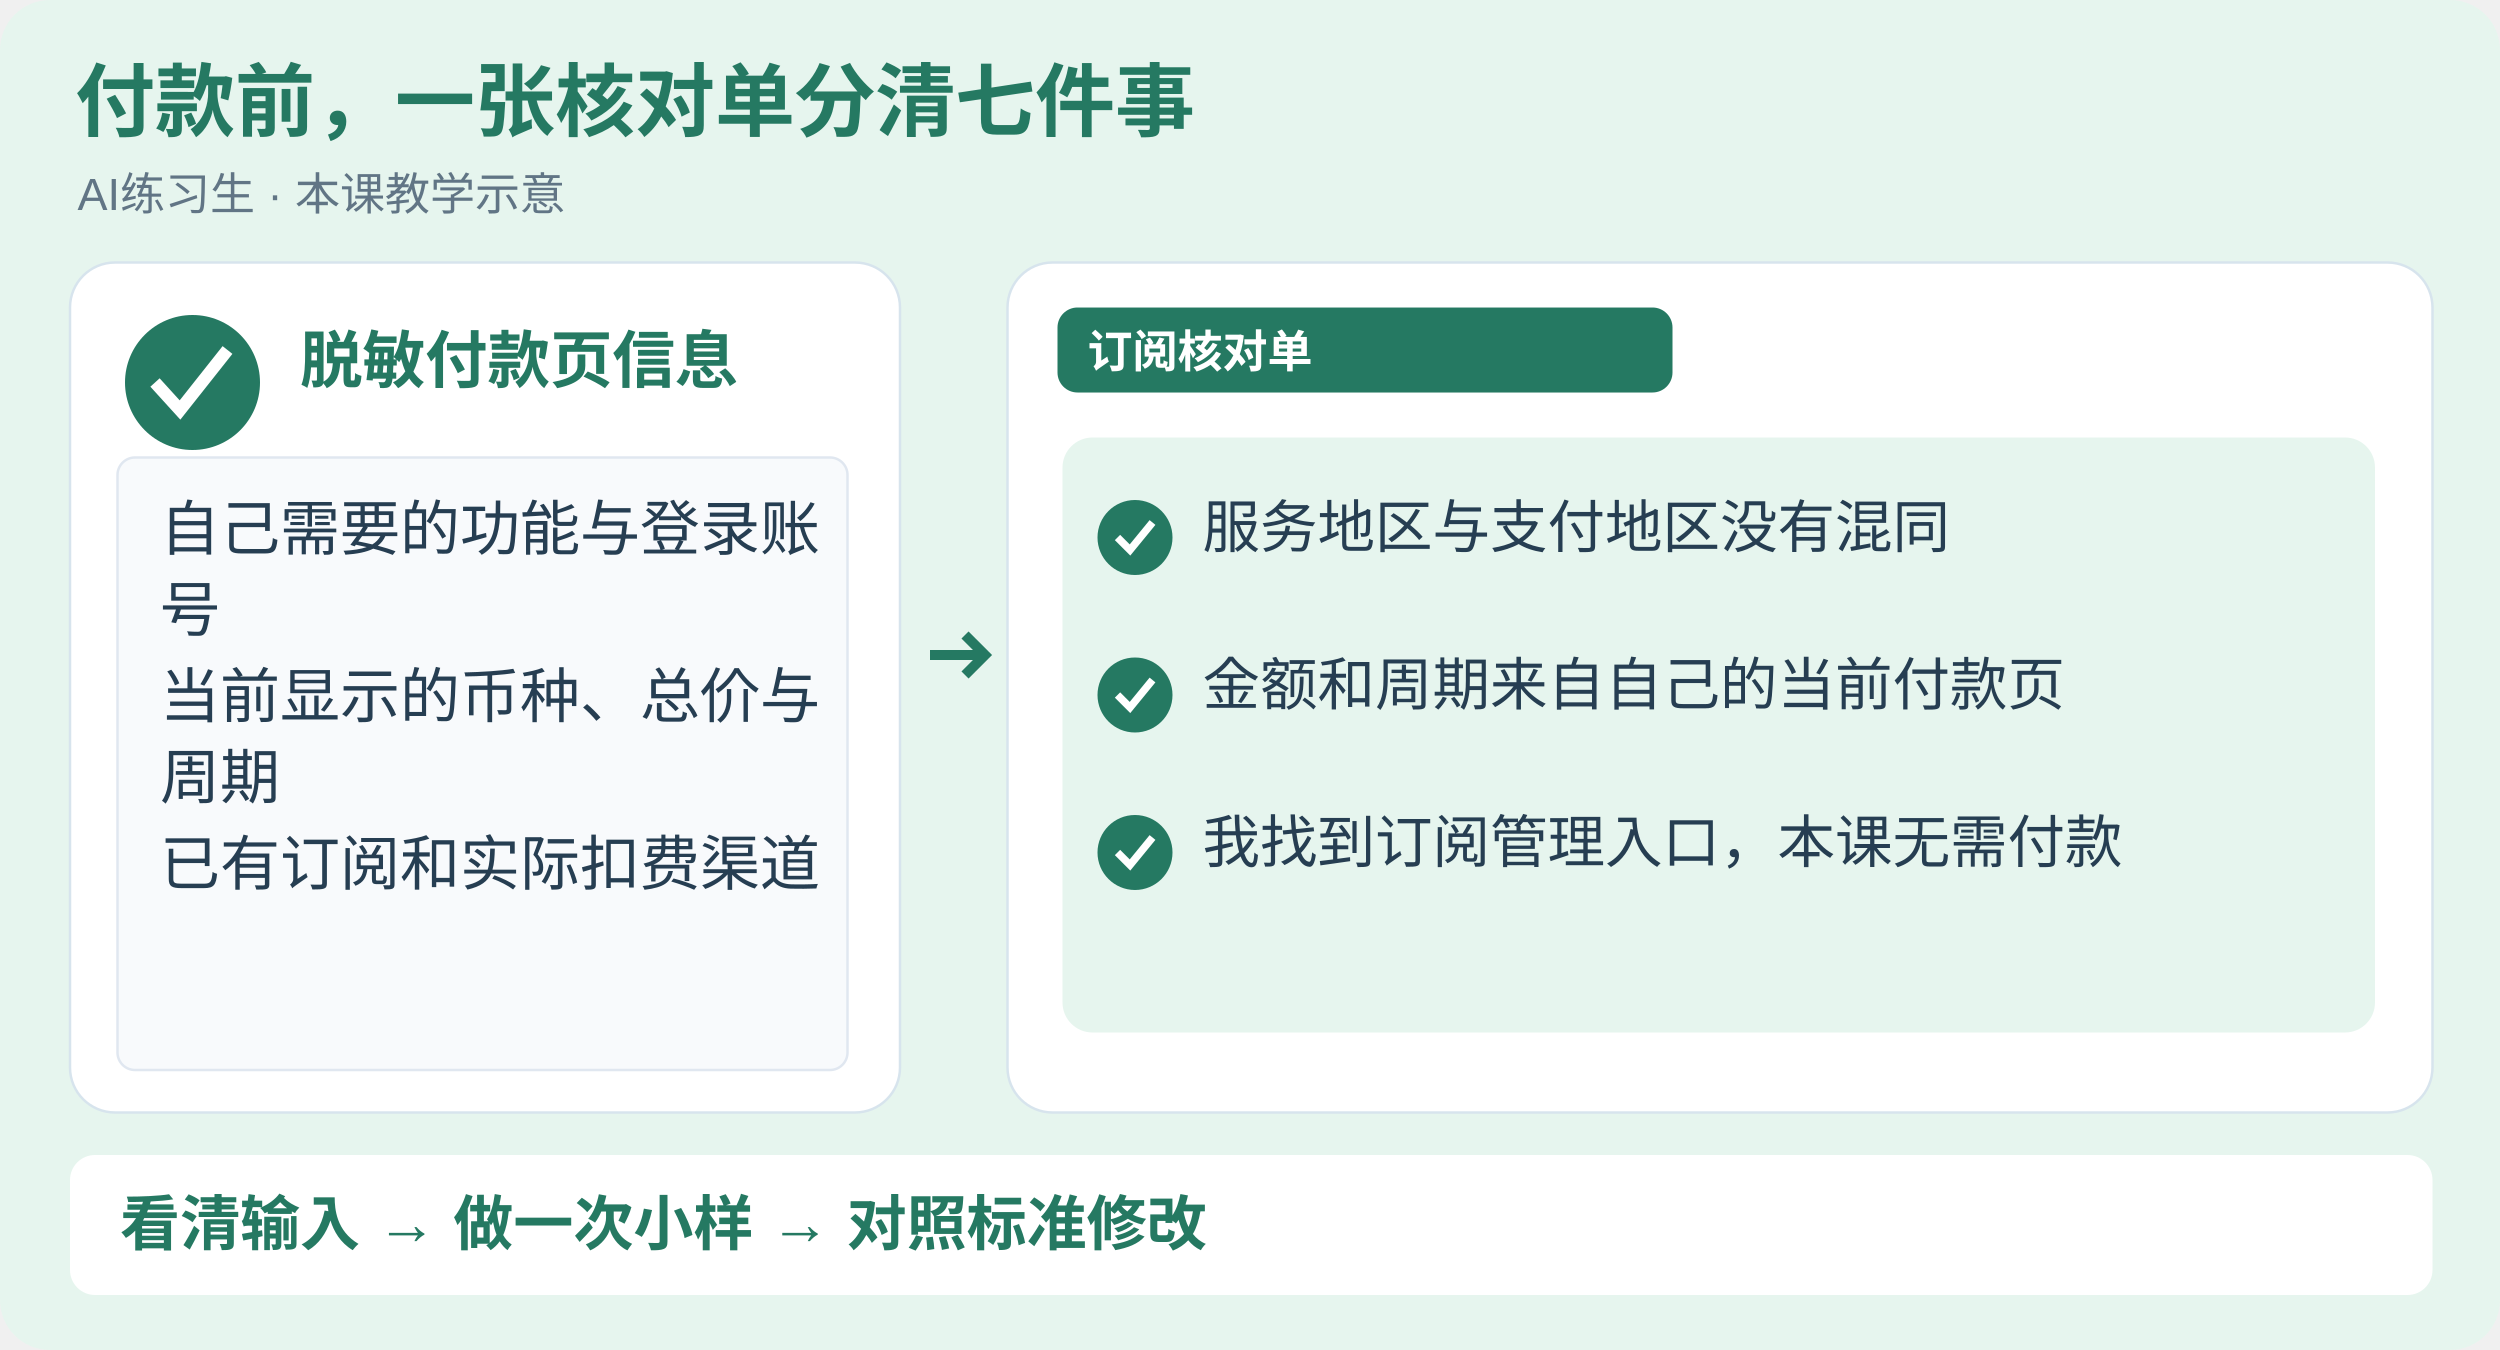
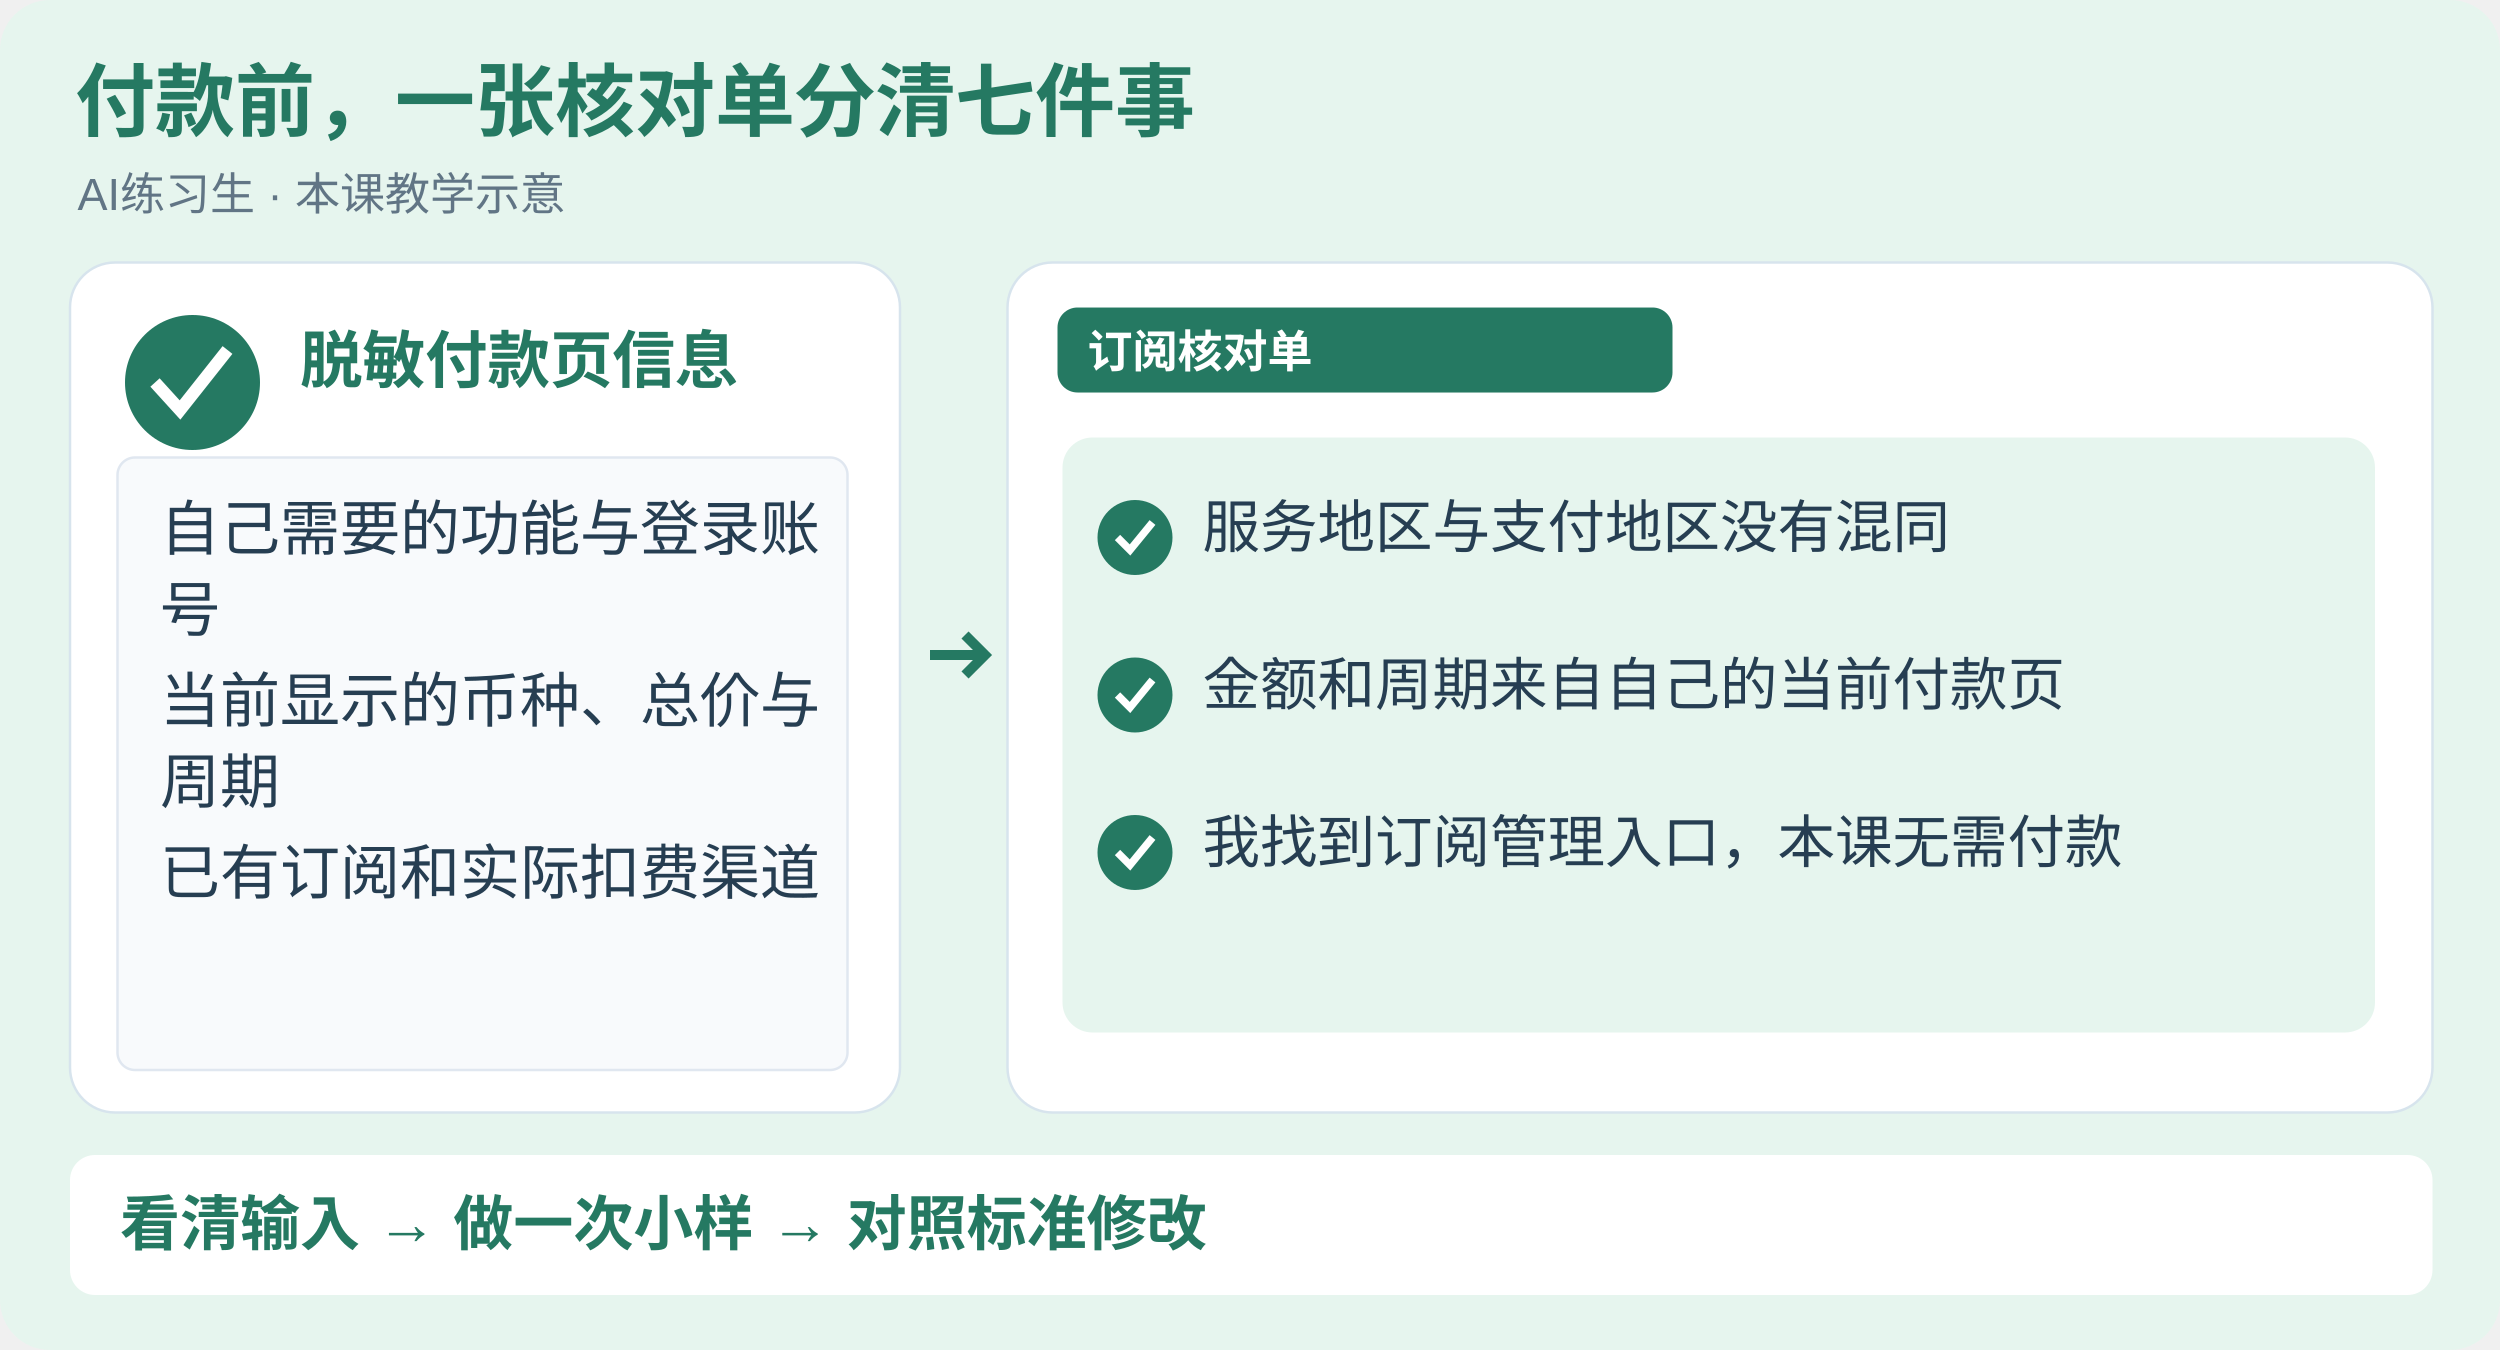
<svg xmlns="http://www.w3.org/2000/svg" width="1000" height="540" viewBox="0 0 1000 540" role="img" aria-labelledby="title desc">
  <style>text{font-family:'PingFang SC','Microsoft YaHei',Arial,sans-serif}</style>
  <rect x="0" y="0" width="1000" height="540" rx="20" fill="#e6f5ee" stroke="none" />
  <text x="30" y="52" font-size="32" fill="#257962" font-weight="750">
    <tspan x="30" dy="0">付款前，一张核对单分清七件事</tspan>
  </text>
  <text x="31" y="84" font-size="18" fill="#617585" font-weight="500">
    <tspan x="31" dy="0">AI练习生 · 本课教学示意</tspan>
  </text>
  <rect x="28" y="105" width="332" height="340" rx="18" fill="#fff" stroke="#d7e4ed" />
  <circle cx="77" cy="153" r="27" fill="#257962" />
  <path d="M62 153l10 11 19-24" fill="none" stroke="white" stroke-width="5" />
  <text x="120" y="153" font-size="25" fill="#257962" font-weight="700">
    <tspan x="120" dy="0">脱敏付款页信息</tspan>
  </text>
  <rect x="47" y="183" width="292" height="245" rx="7" fill="#f8fafc" stroke="#e0e7f0" />
  <text x="64" y="220" font-size="24" fill="#263e52" font-weight="500">
    <tspan x="64" dy="0">自己需要的功能与登录账</tspan>
    <tspan x="64" dy="32.4">号</tspan>
  </text>
-   <text x="64" y="287" font-size="24" fill="#263e52" font-weight="500">
+   <text x="64" y="288.8" font-size="24" fill="#263e52" font-weight="500">
    <tspan x="64" dy="0">当前显示的币种、总价与</tspan>
    <tspan x="64" dy="32.4">周期</tspan>
  </text>
-   <text x="64" y="354" font-size="24" fill="#263e52" font-weight="500">
+   <text x="64" y="357.6" font-size="24" fill="#263e52" font-weight="500">
    <tspan x="64" dy="0">已有订阅和实际扣费渠道</tspan>
  </text>
  <path d="M372 262h22m-8-8l8 8-8 8" stroke="#257962" stroke-width="4" fill="none" />
  <rect x="403" y="105" width="570" height="340" rx="18" fill="#fff" stroke="#d7e4ed" />
  <rect x="423" y="123" width="246" height="34" rx="8" fill="#257962" stroke="none" />
  <text x="435" y="147" font-size="18" fill="#fff" font-weight="700">
    <tspan x="435" dy="0">订阅核对单</tspan>
  </text>
  <rect x="425" y="175" width="525" height="238" rx="12" fill="#e6f5ee" stroke="none" />
  <circle cx="454" cy="215" r="15" fill="#257962" />
  <path d="M447 215l5 5 9-11" stroke="white" stroke-width="3" fill="none" />
  <text x="481" y="219" font-size="23" fill="#263e52" font-weight="500">
    <tspan x="481" dy="0">服务地区与支付地区没有混同</tspan>
  </text>
  <circle cx="454" cy="278" r="15" fill="#257962" />
  <path d="M447 278l5 5 9-11" stroke="white" stroke-width="3" fill="none" />
  <text x="481" y="282" font-size="23" fill="#263e52" font-weight="500">
    <tspan x="481" dy="0">金额和周期来自自己的当前付款页</tspan>
  </text>
  <circle cx="454" cy="341" r="15" fill="#257962" />
  <path d="M447 341l5 5 9-11" stroke="white" stroke-width="3" fill="none" />
  <text x="481" y="345" font-size="23" fill="#263e52" font-weight="500">
    <tspan x="481" dy="0">我找到订阅管理入口，本课无需付款</tspan>
  </text>
  <rect x="28" y="462" width="945" height="56" rx="10" fill="#fff" stroke="none" />
  <text x="48" y="498" font-size="24" fill="#257962" font-weight="650">
    <tspan x="48" dy="0">看清输入 → 做一次小样 → 对照标准修改</tspan>
  </text>
</svg>
